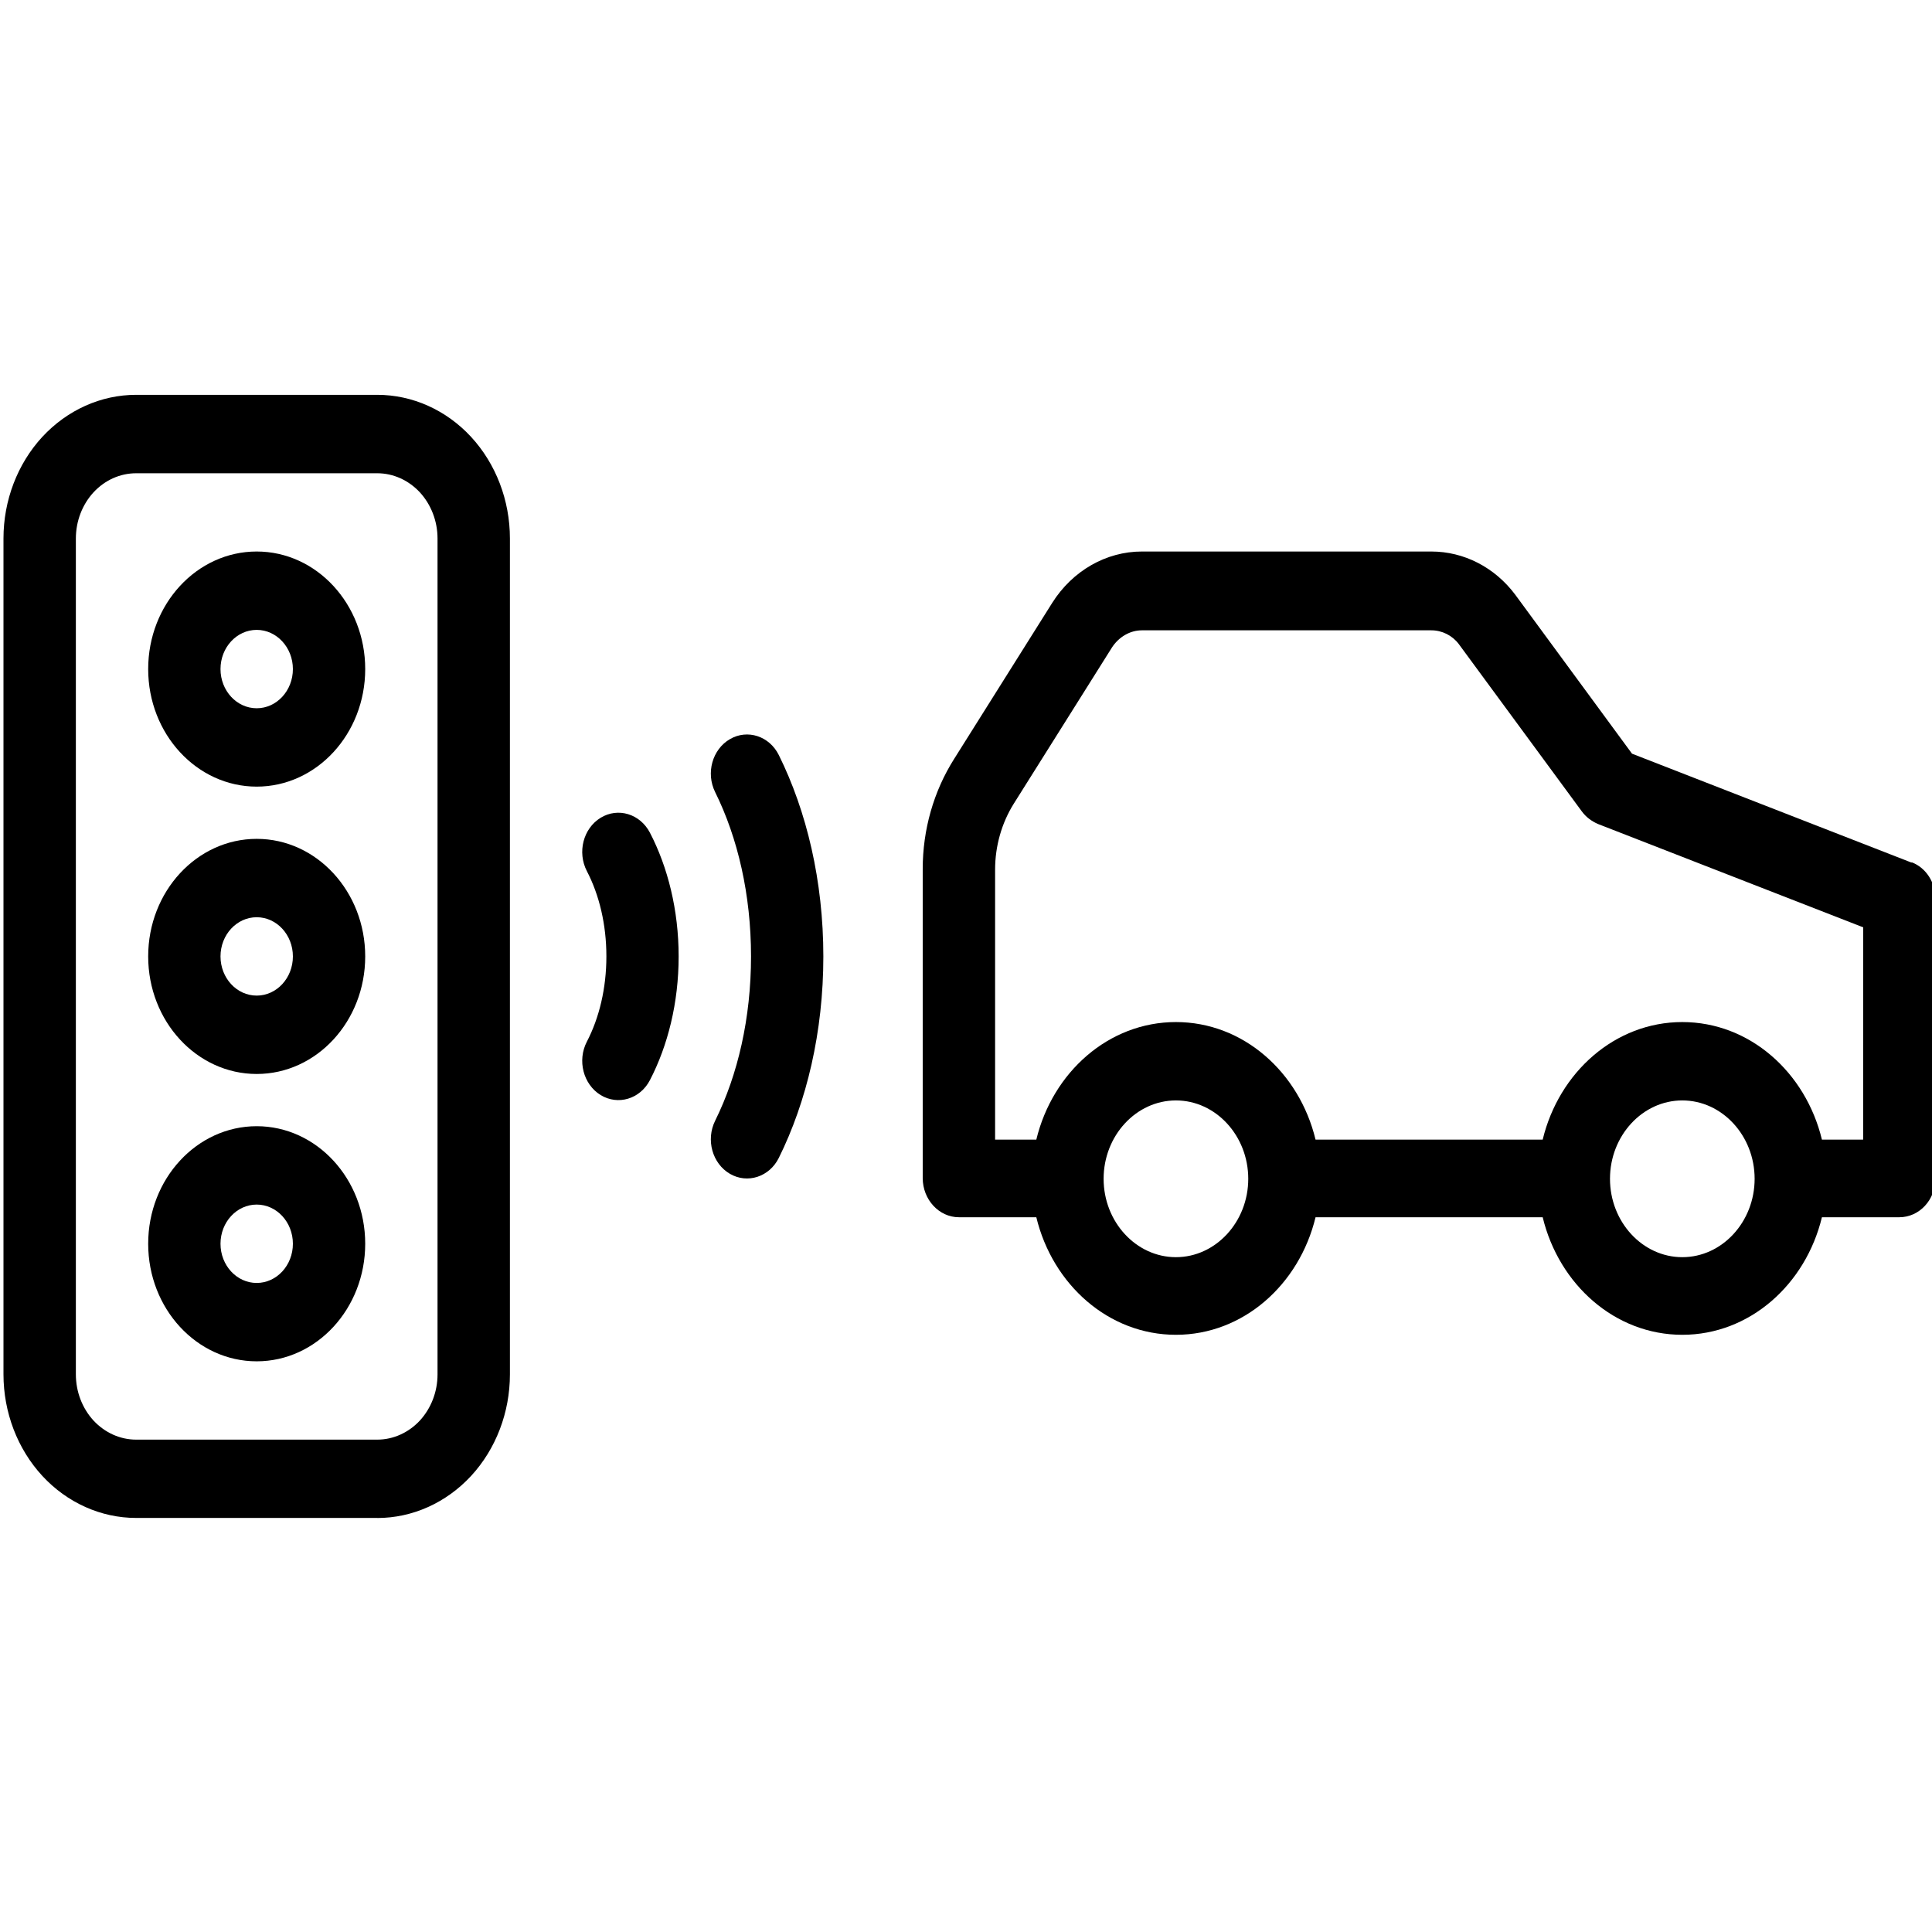
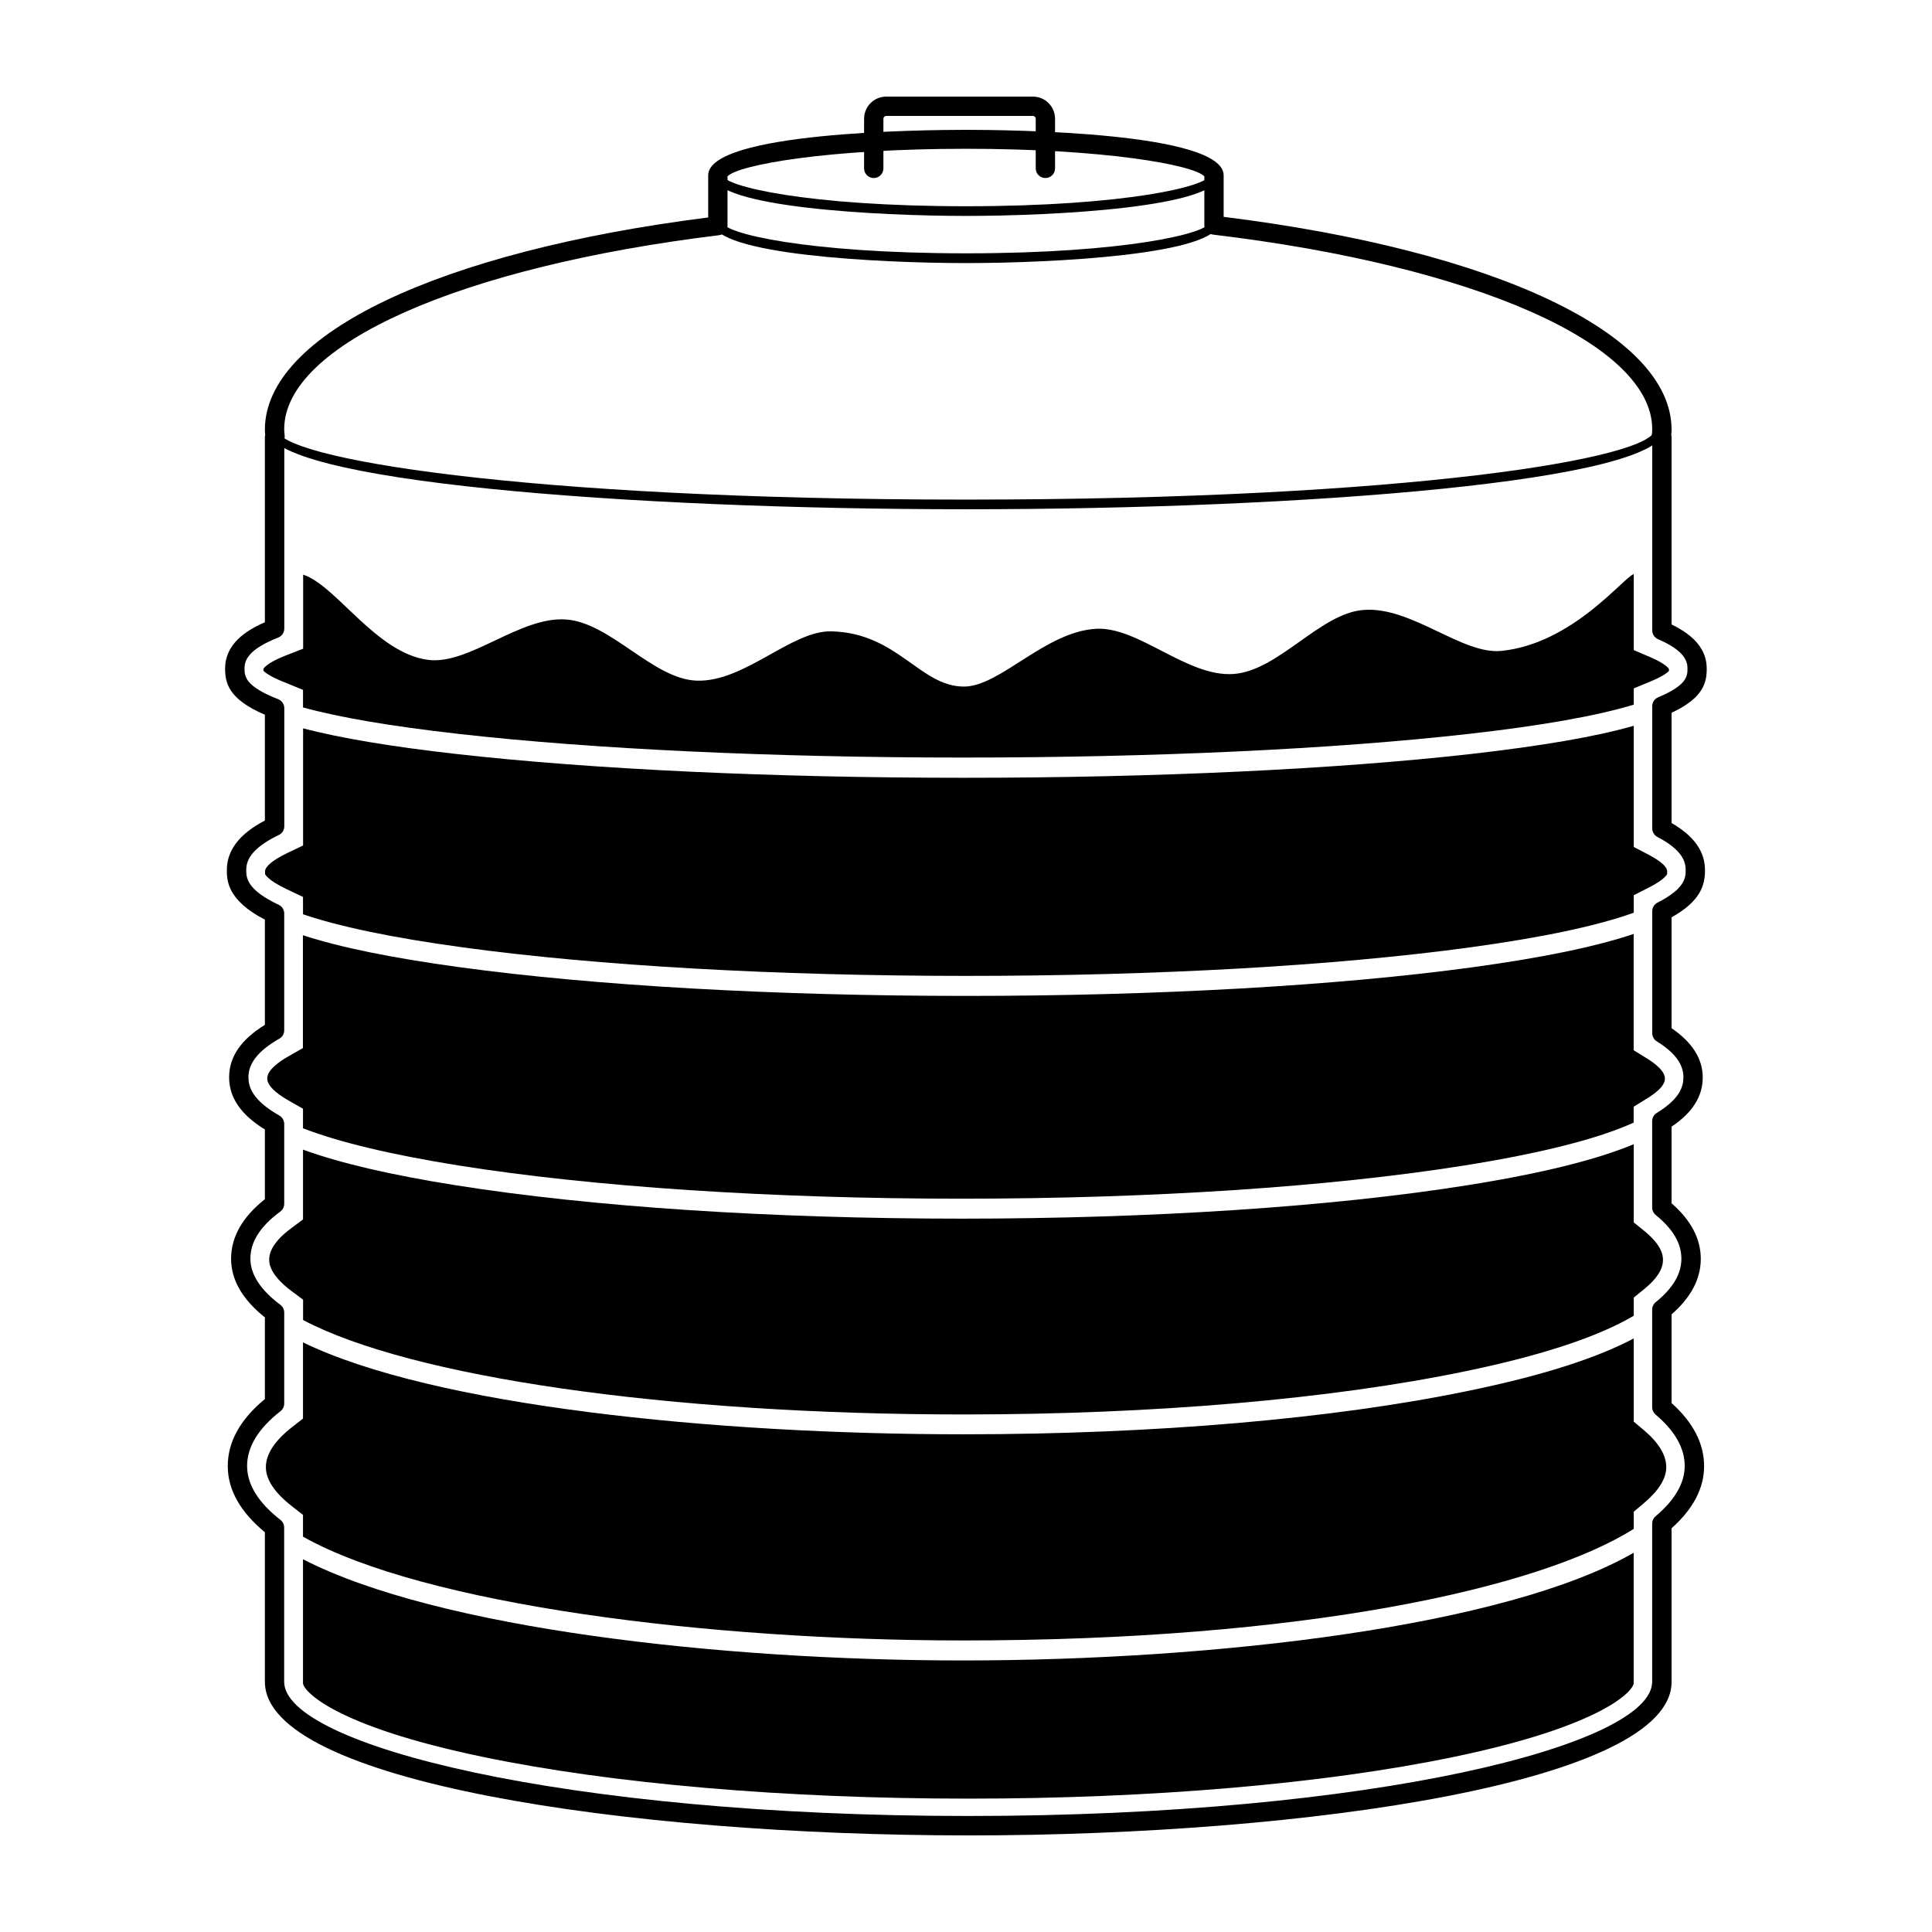
- <svg xmlns="http://www.w3.org/2000/svg" version="1.1" id="Layer_1" x="0px" y="0px" viewBox="0 0 400 400" style="enable-background:new 0 0 400 400;" xml:space="preserve">
-   <defs id="defs25" />
-   <style type="text/css" id="style2">
- 	.st0{fill-rule:evenodd;clip-rule:evenodd;}
- </style>
-   <g id="g20" transform="matrix(1.333322,0,0,1.291902,-129.0524,-4.154332)">
-     <g id="g16">
-       <path class="st0" d="m 155.37,246.49 c 5.46,0 10.7,-2.43 14.57,-6.74 3.86,-4.32 6.03,-10.18 6.03,-16.28 V 89.51 c 0,-6.1 -2.17,-11.96 -6.03,-16.28 -3.86,-4.31 -9.11,-6.74 -14.57,-6.74 h -37.44 c -5.46,0 -10.7,2.43 -14.57,6.74 -3.86,4.32 -6.03,10.18 -6.03,16.28 v 133.95 c 0,6.1 2.17,11.96 6.03,16.28 3.86,4.31 9.11,6.74 14.57,6.74 h 37.44 z m 0,-12.56 h -37.44 c -2.49,0 -4.86,-1.11 -6.62,-3.06 -1.75,-1.97 -2.74,-4.62 -2.74,-7.4 V 89.52 c 0,-2.78 0.99,-5.43 2.74,-7.4 1.76,-1.96 4.13,-3.06 6.62,-3.06 h 37.44 c 2.49,0 4.86,1.11 6.62,3.06 1.75,1.97 2.74,4.62 2.74,7.4 v 133.95 c 0,2.78 -0.99,5.43 -2.74,7.4 -1.76,1.95 -4.13,3.06 -6.62,3.06 z" id="path4" />
-       <path class="st0" d="m 153.5,110.44 c 0,-10.4 -7.55,-18.84 -16.85,-18.84 -9.3,0 -16.85,8.44 -16.85,18.84 0,10.4 7.55,18.84 16.85,18.84 9.3,0 16.85,-8.44 16.85,-18.84 z m -11.23,0 c 0,3.47 -2.52,6.28 -5.62,6.28 -3.1,0 -5.62,-2.81 -5.62,-6.28 0,-3.47 2.52,-6.28 5.62,-6.28 3.1,0 5.62,2.82 5.62,6.28 z" id="path6" />
-       <path class="st0" d="m 153.5,156.49 c 0,-10.4 -7.55,-18.84 -16.85,-18.84 -9.3,0 -16.85,8.44 -16.85,18.84 0,10.4 7.55,18.84 16.85,18.84 9.3,0 16.85,-8.44 16.85,-18.84 z m -11.23,0 c 0,3.47 -2.52,6.28 -5.62,6.28 -3.1,0 -5.62,-2.81 -5.62,-6.28 0,-3.47 2.52,-6.28 5.62,-6.28 3.1,0 5.62,2.81 5.62,6.28 z" id="path8" />
-       <path class="st0" d="m 153.5,202.54 c 0,-10.4 -7.55,-18.84 -16.85,-18.84 -9.3,0 -16.85,8.44 -16.85,18.84 0,10.4 7.55,18.84 16.85,18.84 9.3,0 16.85,-8.45 16.85,-18.84 z m -11.23,0 c 0,3.47 -2.52,6.28 -5.62,6.28 -3.1,0 -5.62,-2.81 -5.62,-6.28 0,-3.47 2.52,-6.28 5.62,-6.28 3.1,0 5.62,2.81 5.62,6.28 z" id="path10" />
-       <path class="st0" d="m 187.92,142.82 c 1.92,3.81 3.03,8.55 3.03,13.66 0,5.12 -1.11,9.86 -3.03,13.67 -1.52,3.02 -0.56,6.85 2.14,8.56 2.7,1.7 6.13,0.63 7.65,-2.39 2.78,-5.53 4.46,-12.39 4.46,-19.83 0,-7.43 -1.68,-14.3 -4.46,-19.83 -1.53,-3.02 -4.95,-4.09 -7.65,-2.39 -2.7,1.7 -3.66,5.52 -2.14,8.55 z" id="path12" />
-       <path class="st0" d="m 207.84,130.16 c 3.52,7.33 5.57,16.46 5.57,26.33 0,9.87 -2.05,19 -5.57,26.33 -1.47,3.06 -0.44,6.87 2.29,8.51 2.73,1.64 6.14,0.49 7.6,-2.56 4.32,-9 6.91,-20.17 6.91,-32.27 0,-12.1 -2.59,-23.27 -6.91,-32.27 -1.46,-3.05 -4.87,-4.2 -7.6,-2.56 -2.73,1.64 -3.76,5.43 -2.29,8.49 z" id="path14" />
-     </g>
-     <path d="M 393.63,141.46 350.21,124 332.07,98.51 c -3.2,-4.4 -7.98,-6.91 -13.03,-6.91 h -44.93 c -5.56,0 -10.78,3.08 -13.93,8.23 l -15.22,24.99 c -3.2,5.21 -4.89,11.37 -4.89,17.65 v 49.54 c 0,3.45 2.53,6.28 5.62,6.28 h 12.02 c 2.53,10.8 11.23,18.84 21.68,18.84 10.45,0 19.15,-8.04 21.68,-18.84 h 35.27 c 2.53,10.8 11.23,18.84 21.68,18.84 10.45,0 19.15,-8.04 21.68,-18.84 h 12.02 c 3.09,0 5.62,-2.76 5.62,-6.28 V 147.3 c 0,-2.64 -1.46,-5.02 -3.71,-5.9 z m -114.24,63.23 c -6.18,0 -11.23,-5.65 -11.23,-12.56 0,-6.91 5.05,-12.56 11.23,-12.56 6.18,0 11.23,5.65 11.23,12.56 0,6.91 -5.06,12.56 -11.23,12.56 z m 78.63,0 c -6.18,0 -11.23,-5.65 -11.23,-12.56 0,-6.91 5.05,-12.56 11.23,-12.56 6.18,0 11.23,5.65 11.23,12.56 0,6.91 -5.05,12.56 -11.23,12.56 z m 28.08,-18.84 h -6.4 c -2.53,-10.8 -11.23,-18.84 -21.68,-18.84 -10.45,0 -19.15,8.04 -21.68,18.84 h -35.27 c -2.53,-10.8 -11.23,-18.84 -21.68,-18.84 -10.45,0 -19.15,8.04 -21.68,18.84 h -6.4 v -43.26 c 0,-3.77 1.01,-7.47 2.92,-10.61 l 15.22,-24.99 c 1.07,-1.7 2.81,-2.76 4.66,-2.76 h 44.93 c 1.68,0 3.26,0.82 4.27,2.2 l 19.1,26.81 c 0.67,0.94 1.52,1.57 2.47,2.01 l 41.23,16.58 z" id="path18" />
+ <svg xmlns="http://www.w3.org/2000/svg" width="100pt" height="100pt" version="1.1" viewBox="0 0 100 100">
+   <g>
+     <path d="m50 13.617c-4.527 0-13.09-0.441-13.09-2.106v-2.441c0-1.664 8.562-2.106 13.09-2.106s13.09 0.441 13.09 2.106v2.441c0 1.664-8.562 2.106-13.09 2.106zm0-6.156c-8.266 0-12.59 1.047-12.59 1.605v2.441c0 0.562 4.324 1.605 12.59 1.605s12.59-1.047 12.59-1.605v-2.441c0-0.559-4.324-1.605-12.59-1.605z" />
+     <path d="m50 26.359c-17.527 0-36.156-1.449-36.156-4.133 0-0.137 0.113-0.25 0.25-0.25s0.25 0.113 0.25 0.25c0 1.484 12.695 3.633 35.656 3.633 22.957 0 35.652-2.148 35.652-3.633 0-0.137 0.113-0.25 0.25-0.25 0.137 0 0.25 0.113 0.25 0.25 0.004 2.684-18.625 4.133-36.152 4.133z" />
+     <path d="m15.09 63.559c-1.156 0.852-1.156 1.461-1.156 1.66 0 0.613 0.633 1.219 1.164 1.613l0.59 0.438v1.055c5.562 2.938 18.793 4.887 34.199 4.887 9.801 0 19.02-0.793 25.953-2.234 3.961-0.82 6.875-1.785 8.723-2.875v-0.941l0.543-0.441c0.645-0.523 0.969-1.027 0.969-1.5 0-0.18 0-0.723-0.969-1.508l-0.543-0.441v-4.047c-1.965 0.816-4.82 1.52-8.629 2.125-7 1.113-16.293 1.727-26.168 1.727s-19.168-0.613-26.168-1.727c-3.379-0.535-6-1.148-7.914-1.844v3.613z" />
+     <path d="m14.941 54.668c-0.504 0.285-1.109 0.719-1.109 1.152 0 0.34 0.375 0.727 1.109 1.145l0.742 0.422v1.012c1.863 0.723 4.562 1.367 8.078 1.93 6.949 1.105 16.184 1.715 26.004 1.715s19.055-0.609 26.004-1.715c4.004-0.637 6.941-1.383 8.789-2.223v-0.824l0.699-0.43c0.918-0.566 0.918-0.914 0.918-1.031 0-0.379-0.5-0.77-0.922-1.031l-0.695-0.43v-6.019c-1.953 0.656-4.703 1.227-8.328 1.723-7.016 0.957-16.324 1.484-26.215 1.484-9.887 0-19.195-0.527-26.215-1.484-3.492-0.477-6.18-1.023-8.121-1.656v5.84z" />
+     <path d="m23.945 49.035c6.973 0.953 16.234 1.477 26.074 1.477 9.844 0 19.102-0.523 26.074-1.477 3.75-0.512 6.582-1.113 8.469-1.793v-0.906l0.801-0.406c0.801-0.406 0.922-0.68 0.926-0.68 0.004-0.02 0.004-0.102 0.004-0.152 0-0.32-0.66-0.699-0.941-0.848l-0.789-0.41v-6.273c-1.949 0.559-4.727 1.039-8.438 1.461-7.027 0.793-16.348 1.23-26.246 1.23-9.898 0-19.219-0.438-26.242-1.23-3.363-0.379-6.019-0.824-7.949-1.328v6.062l-0.832 0.398c-0.711 0.34-1.137 0.691-1.137 0.938 0 0.051 0 0.133 0.004 0.152 0 0.004 0.145 0.316 1.121 0.777l0.84 0.398v0.898c1.887 0.641 4.648 1.219 8.262 1.711z" />
+     <path d="m49.812 84.91c17.625 0 29.855-2.684 34.75-5.777v-0.887l0.523-0.441c0.77-0.648 1.16-1.273 1.16-1.863 0-0.625-0.391-1.27-1.16-1.918l-0.523-0.441v-4.305c-1.957 1.035-4.773 1.93-8.516 2.703-7.004 1.457-16.293 2.258-26.164 2.258-12.988 0-27.484-1.488-34.199-4.758v3.945l-0.566 0.441c-0.898 0.703-1.355 1.398-1.355 2.074 0 0.648 0.457 1.328 1.355 2.027l0.566 0.441v1.129c6.289 3.535 21.035 5.371 34.129 5.371z" />
+     <path d="m49.812 85.945c-12.504 0-27.172-1.656-34.129-5.238v6.406c0 0.398 1.586 2.223 9.348 3.832 6.688 1.387 15.598 2.152 25.09 2.152 9.492 0 18.402-0.766 25.09-2.152 7.762-1.609 9.348-3.434 9.348-3.832v-6.742c-6.625 3.809-21.637 5.574-34.746 5.574z" />
+     <path d="m15.684 35.707v0.91c1.887 0.52 4.582 0.977 8.066 1.371 6.988 0.789 16.27 1.223 26.129 1.223s19.141-0.434 26.129-1.223c3.805-0.43 6.66-0.938 8.555-1.516v-0.84l0.902-0.375c0.621-0.258 0.852-0.453 0.918-0.527 0.004-0.031 0-0.062 0-0.102 0-0.004-0.129-0.254-0.93-0.598l-0.891-0.383v-3.93c-0.543 0.18-3.168 3.598-6.844 3.973-2.047 0.211-4.672-2.332-7.168-2.117-2.246 0.191-4.379 3.148-6.703 3.312-2.387 0.172-4.91-2.449-7.094-2.34-2.652 0.137-4.981 2.992-6.859 2.992-2.281 0-3.434-2.781-6.871-2.859-2.059-0.047-4.512 2.66-6.988 2.551-2.25-0.098-4.434-2.996-6.731-3.164-2.391-0.176-5.012 2.363-7.144 2.09-2.691-0.348-4.762-3.863-6.469-4.41v3.832l-0.93 0.363c-0.996 0.391-1.129 0.676-1.129 0.695v0.082c0.074 0.078 0.348 0.309 1.121 0.609z" />
+     <path d="m50 11.176c-4.527 0-13.09-0.441-13.09-2.109 0-1.664 8.562-2.106 13.09-2.106s13.09 0.441 13.09 2.106c0 1.668-8.562 2.109-13.09 2.109zm0-3.715c-8.266 0-12.59 1.047-12.59 1.605 0 0.562 4.324 1.609 12.59 1.609s12.59-1.047 12.59-1.609c0-0.559-4.324-1.605-12.59-1.605z" />
+     <path d="m50.117 95c-17.648 0-36.406-2.785-36.406-7.949v-7.742c-1.273-1.051-1.922-2.199-1.922-3.426 0-1.25 0.645-2.418 1.922-3.469v-4.227c-1.164-0.926-1.75-1.945-1.75-3.031 0-1.133 0.59-2.168 1.75-3.086v-3.606c-1.246-0.77-1.852-1.656-1.852-2.703 0-1.055 0.605-1.945 1.852-2.715v-5.445c-1.969-1.02-1.969-2.055-1.969-2.566 0-1.027 0.645-1.867 1.969-2.566v-5.473c-1.895-0.812-2.059-1.656-2.059-2.394 0-1.281 1.098-1.977 2.059-2.394v-9.574c0-0.043 0.004-0.086 0.016-0.125-0.012-0.105-0.016-0.188-0.016-0.273 0-4.922 8.992-9.215 22.945-10.98v-2.18c0-2.242 11.113-2.356 13.34-2.356 2.227 0 13.34 0.113 13.34 2.356v2.148c14.102 1.75 23.184 6.055 23.184 11.012 0 0.094-0.008 0.188-0.016 0.281 0.012 0.039 0.016 0.078 0.016 0.117v9.688c1.227 0.594 1.82 1.344 1.82 2.285 0 0.699-0.148 1.508-1.82 2.285v5.707c1.164 0.672 1.73 1.473 1.73 2.441 0 0.77-0.219 1.594-1.73 2.441v5.738c1.07 0.73 1.613 1.586 1.613 2.547 0 0.984-0.527 1.82-1.613 2.551v3.965c1.004 0.871 1.512 1.84 1.512 2.879 0 1.031-0.508 1.996-1.512 2.871v4.59c1.117 1 1.684 2.098 1.684 3.266 0 1.137-0.566 2.219-1.684 3.215v7.953c0.004 5.16-18.754 7.945-36.402 7.945zm-35.402-72.262v9.797c0 0.207-0.125 0.391-0.316 0.465-1.543 0.609-1.742 1.172-1.742 1.594 0 0.387 0 0.918 1.738 1.594 0.191 0.074 0.32 0.262 0.32 0.465v6.117c0 0.191-0.109 0.367-0.285 0.449-1.508 0.727-1.684 1.379-1.684 1.809 0 0.379 0 1.012 1.68 1.805 0.176 0.082 0.285 0.258 0.285 0.453v6.043c0 0.18-0.098 0.348-0.254 0.434-1.074 0.609-1.598 1.262-1.598 1.992 0 0.465 0.164 1.172 1.598 1.984 0.156 0.09 0.254 0.254 0.254 0.434v4.137c0 0.16-0.074 0.309-0.203 0.402-1.043 0.766-1.547 1.562-1.547 2.438 0 0.816 0.523 1.617 1.551 2.387 0.125 0.094 0.199 0.242 0.199 0.398v4.711c0 0.152-0.07 0.301-0.191 0.395-1.148 0.895-1.73 1.848-1.73 2.836 0 0.961 0.582 1.902 1.727 2.793 0.121 0.094 0.191 0.242 0.191 0.395v7.981c0 3.285 14.539 6.949 35.406 6.949 20.863 0 35.402-3.66 35.402-6.949v-8.184c0-0.148 0.066-0.289 0.18-0.383 0.996-0.84 1.504-1.715 1.504-2.602 0-0.922-0.508-1.816-1.504-2.656-0.113-0.094-0.18-0.234-0.18-0.383v-5.051c0-0.148 0.066-0.293 0.184-0.387 0.895-0.727 1.328-1.461 1.328-2.25 0-0.797-0.434-1.535-1.324-2.258-0.117-0.094-0.188-0.238-0.188-0.391v-4.469c0-0.176 0.09-0.336 0.238-0.426 1.223-0.75 1.379-1.387 1.379-1.855 0-0.672-0.449-1.277-1.379-1.852-0.148-0.09-0.234-0.254-0.234-0.426v-6.309c0-0.188 0.105-0.359 0.273-0.445 1.457-0.742 1.457-1.316 1.457-1.695 0-0.402-0.152-1.02-1.461-1.703-0.164-0.086-0.27-0.258-0.27-0.441v-6.328c0-0.203 0.121-0.383 0.309-0.461 1.516-0.633 1.516-1.113 1.516-1.5 0-0.363-0.156-0.918-1.52-1.504-0.184-0.078-0.305-0.262-0.305-0.461v-9.855c-0.027-0.066-0.035-0.141-0.027-0.211 0.016-0.137 0.027-0.238 0.027-0.344 0-4.402-9.141-8.449-22.742-10.074-0.25-0.031-0.441-0.242-0.441-0.496v-2.519c-0.559-0.594-5.18-1.426-12.34-1.426-7.164 0-11.781 0.832-12.34 1.426v2.551c0 0.254-0.188 0.465-0.438 0.496-13.461 1.641-22.508 5.68-22.508 10.043 0 0.094 0.012 0.188 0.02 0.281 0.012 0.086 0.004 0.168-0.016 0.242z" />
+     <path d="m54.109 9.215c-0.277 0-0.5-0.223-0.5-0.5v-2.57c0-0.082-0.066-0.145-0.145-0.145h-7.594c-0.078 0-0.145 0.066-0.145 0.145v2.57c0 0.277-0.223 0.5-0.5 0.5-0.277 0-0.5-0.223-0.5-0.5v-2.57c0-0.633 0.516-1.145 1.145-1.145h7.594c0.633 0 1.145 0.516 1.145 1.145v2.57c0 0.277-0.223 0.5-0.5 0.5z" />
  </g>
</svg>
